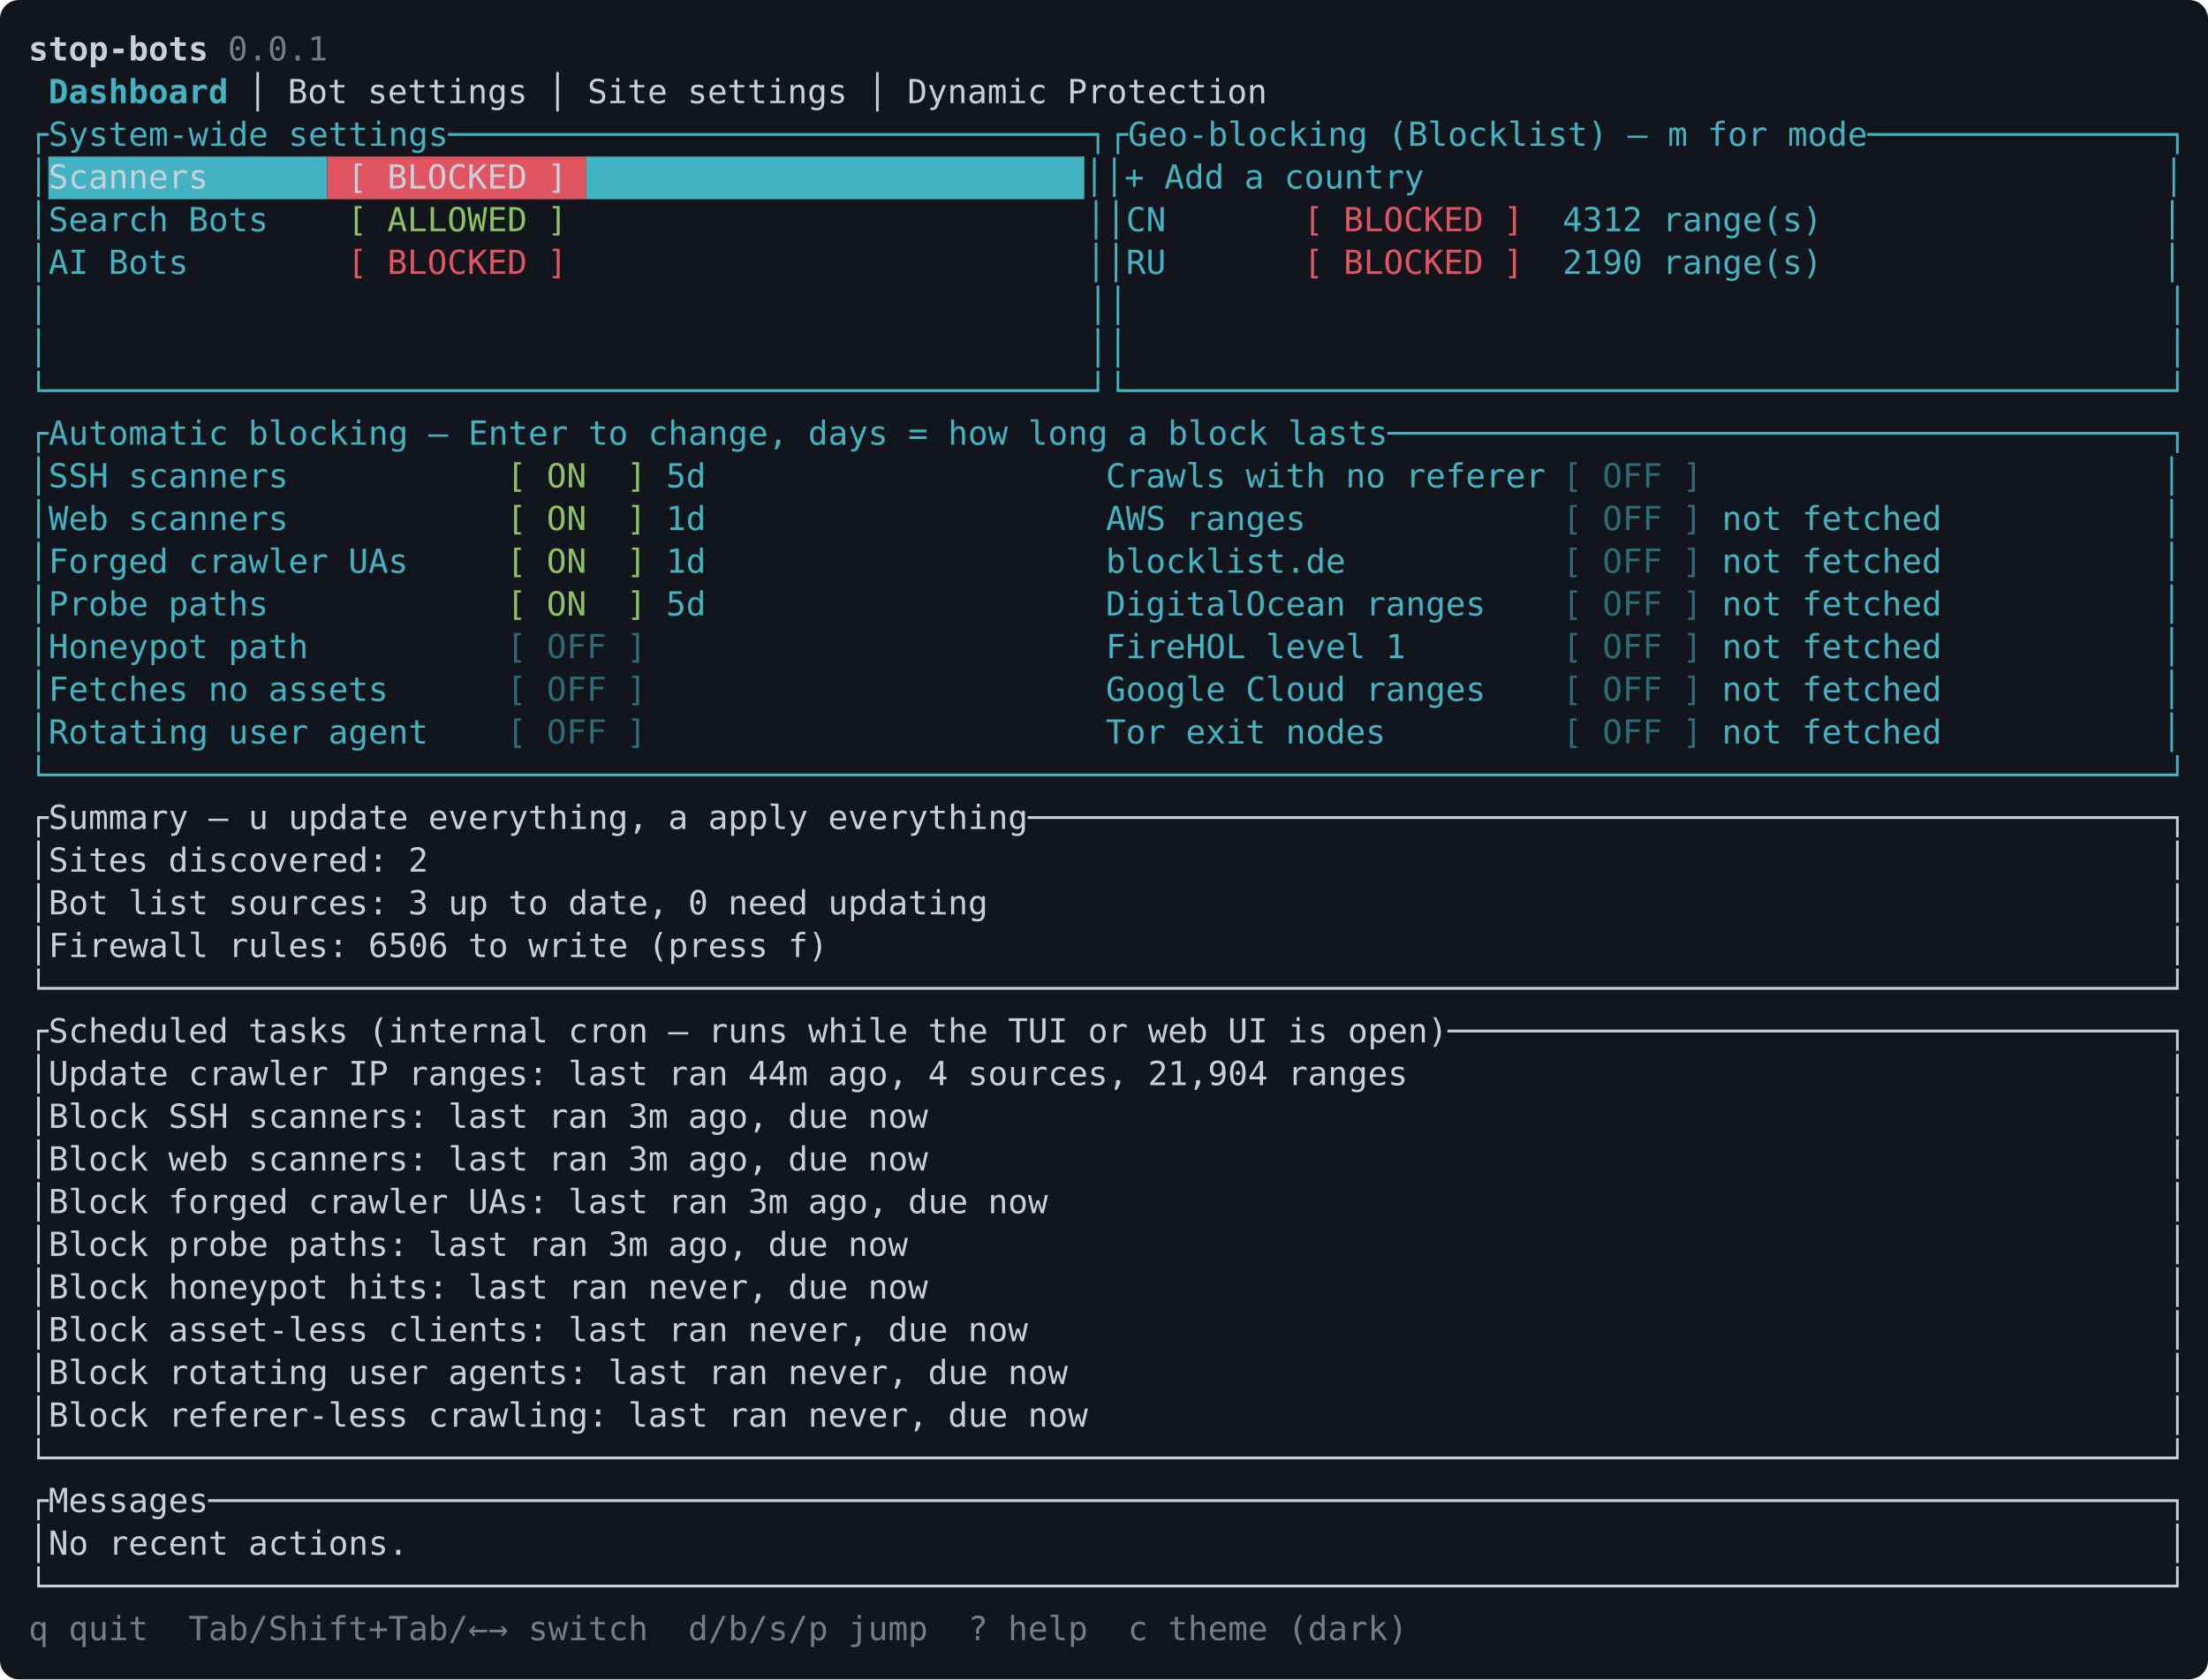
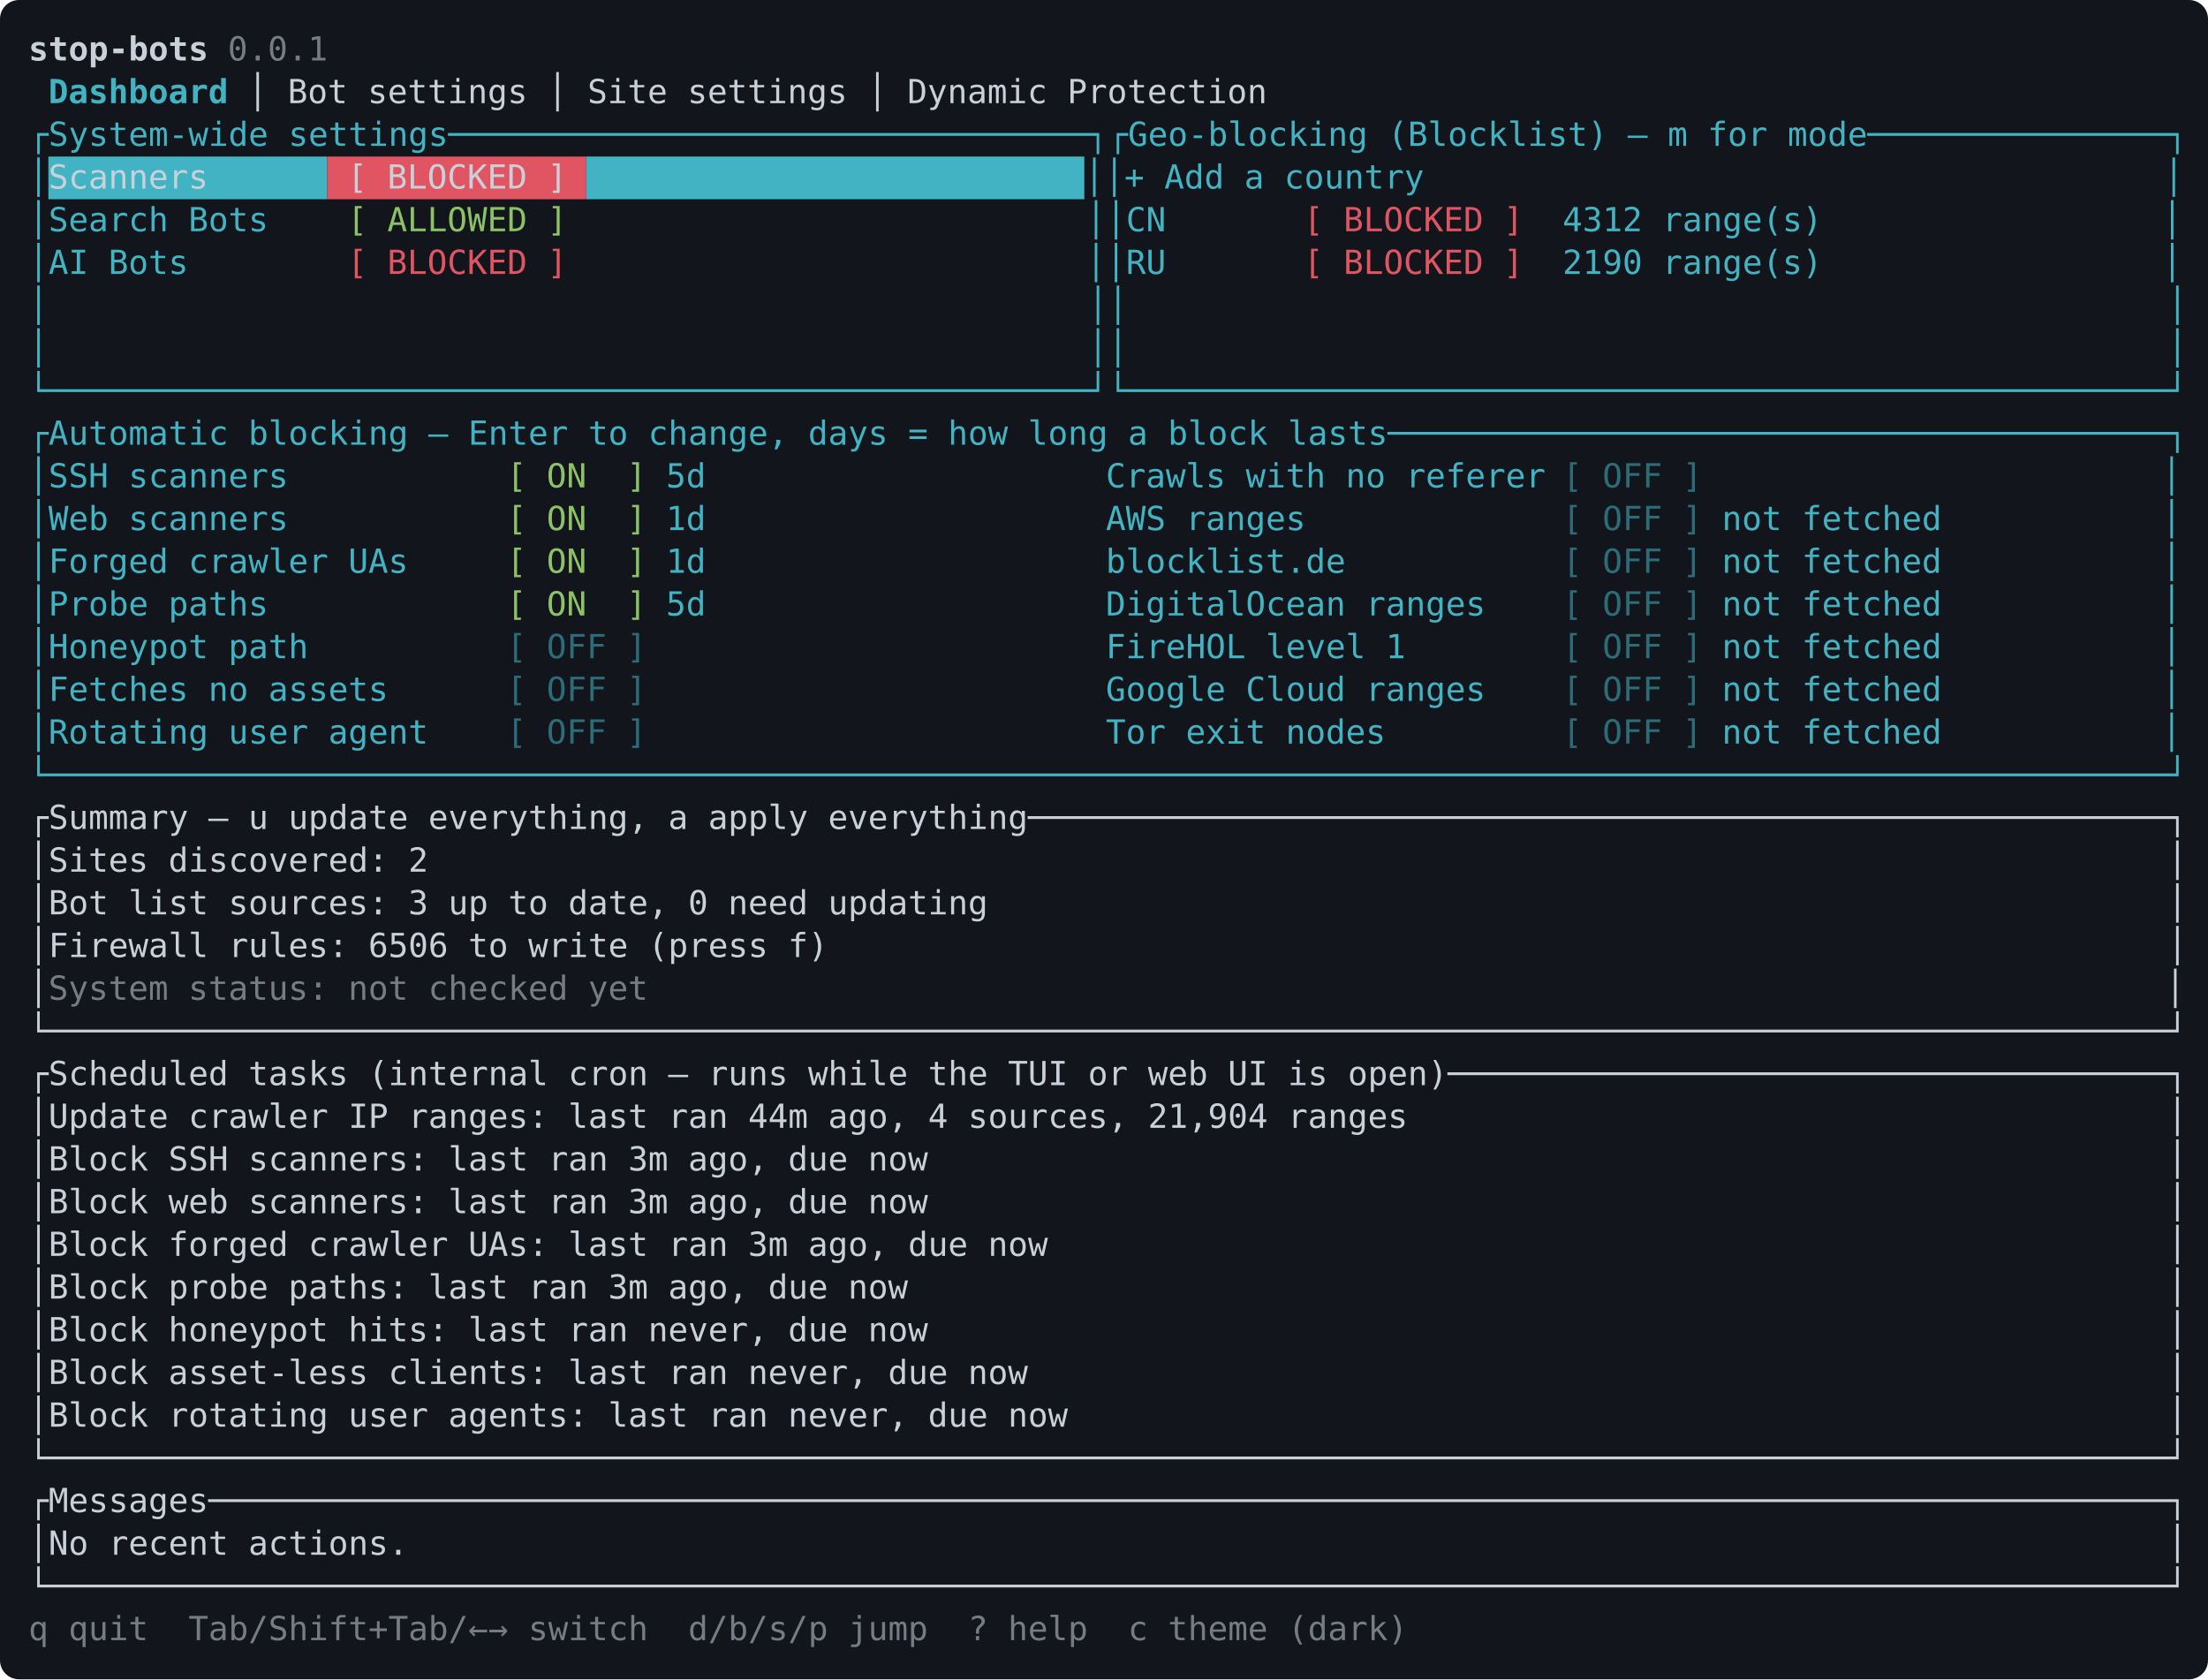
<svg xmlns="http://www.w3.org/2000/svg" viewBox="0 0 931 708" width="931" height="708" font-family="ui-monospace,SFMono-Regular,Menlo,Consolas,'DejaVu Sans Mono',monospace" font-size="14">
  <rect width="100%" height="100%" rx="8" fill="#12161c" />
  <rect x="20.4" y="66.0" width="117.6" height="18.0" fill="#42b3c2" />
  <rect x="138.0" y="66.0" width="109.2" height="18.0" fill="#e05561" />
  <rect x="247.2" y="66.0" width="210.0" height="18.0" fill="#42b3c2" />
  <text x="12.0" y="25.5" fill="#c8d0da" textLength="75.6" lengthAdjust="spacingAndGlyphs" xml:space="preserve" font-weight="bold">stop-bots</text>
  <text x="87.6" y="25.5" fill="#c8d0da" textLength="50.4" lengthAdjust="spacingAndGlyphs" xml:space="preserve" opacity="0.55"> 0.0.1</text>
  <text x="20.4" y="43.5" fill="#42b3c2" textLength="75.6" lengthAdjust="spacingAndGlyphs" xml:space="preserve" font-weight="bold">Dashboard</text>
  <text x="96.0" y="43.5" fill="#c8d0da" textLength="823.2" lengthAdjust="spacingAndGlyphs" xml:space="preserve"> │ Bot settings │ Site settings │ Dynamic Protection                                              </text>
  <text x="12.0" y="61.5" fill="#42b3c2" textLength="907.2" lengthAdjust="spacingAndGlyphs" xml:space="preserve">┌System-wide settings────────────────────────────────┐┌Geo-blocking (Blocklist) — m for mode───────────────┐</text>
  <text x="12.0" y="79.5" fill="#42b3c2" textLength="8.4" lengthAdjust="spacingAndGlyphs" xml:space="preserve">│</text>
  <text x="20.4" y="79.5" fill="#c8d0da" textLength="117.6" lengthAdjust="spacingAndGlyphs" xml:space="preserve">Scanners      </text>
  <text x="138.0" y="79.5" fill="#c8d0da" textLength="109.2" lengthAdjust="spacingAndGlyphs" xml:space="preserve"> [ BLOCKED ] </text>
  <text x="457.2" y="79.5" fill="#42b3c2" textLength="462.0" lengthAdjust="spacingAndGlyphs" xml:space="preserve">││+ Add a country                                     │</text>
  <text x="12.0" y="97.5" fill="#42b3c2" textLength="126.0" lengthAdjust="spacingAndGlyphs" xml:space="preserve">│Search Bots   </text>
  <text x="138.0" y="97.5" fill="#8cc265" textLength="109.2" lengthAdjust="spacingAndGlyphs" xml:space="preserve"> [ ALLOWED ] </text>
  <text x="247.2" y="97.5" fill="#42b3c2" textLength="294.0" lengthAdjust="spacingAndGlyphs" xml:space="preserve">                         ││CN      </text>
  <text x="541.2" y="97.5" fill="#e05561" textLength="109.2" lengthAdjust="spacingAndGlyphs" xml:space="preserve"> [ BLOCKED ] </text>
  <text x="650.4" y="97.5" fill="#42b3c2" textLength="268.8" lengthAdjust="spacingAndGlyphs" xml:space="preserve"> 4312 range(s)                 │</text>
  <text x="12.0" y="115.5" fill="#42b3c2" textLength="126.0" lengthAdjust="spacingAndGlyphs" xml:space="preserve">│AI Bots       </text>
  <text x="138.0" y="115.5" fill="#e05561" textLength="109.2" lengthAdjust="spacingAndGlyphs" xml:space="preserve"> [ BLOCKED ] </text>
  <text x="247.2" y="115.5" fill="#42b3c2" textLength="294.0" lengthAdjust="spacingAndGlyphs" xml:space="preserve">                         ││RU      </text>
  <text x="541.2" y="115.5" fill="#e05561" textLength="109.2" lengthAdjust="spacingAndGlyphs" xml:space="preserve"> [ BLOCKED ] </text>
  <text x="650.4" y="115.5" fill="#42b3c2" textLength="268.8" lengthAdjust="spacingAndGlyphs" xml:space="preserve"> 2190 range(s)                 │</text>
  <text x="12.0" y="133.5" fill="#42b3c2" textLength="907.2" lengthAdjust="spacingAndGlyphs" xml:space="preserve">│                                                    ││                                                    │</text>
  <text x="12.0" y="151.5" fill="#42b3c2" textLength="907.2" lengthAdjust="spacingAndGlyphs" xml:space="preserve">│                                                    ││                                                    │</text>
  <text x="12.0" y="169.5" fill="#42b3c2" textLength="907.2" lengthAdjust="spacingAndGlyphs" xml:space="preserve">└────────────────────────────────────────────────────┘└────────────────────────────────────────────────────┘</text>
  <text x="12.0" y="187.5" fill="#42b3c2" textLength="907.2" lengthAdjust="spacingAndGlyphs" xml:space="preserve">┌Automatic blocking — Enter to change, days = how long a block lasts───────────────────────────────────────┐</text>
  <text x="12.0" y="205.5" fill="#42b3c2" textLength="201.6" lengthAdjust="spacingAndGlyphs" xml:space="preserve">│SSH scanners           </text>
  <text x="213.6" y="205.5" fill="#8cc265" textLength="58.8" lengthAdjust="spacingAndGlyphs" xml:space="preserve">[ ON  ]</text>
  <text x="272.4" y="205.5" fill="#42b3c2" textLength="386.4" lengthAdjust="spacingAndGlyphs" xml:space="preserve"> 5d                    Crawls with no referer </text>
  <text x="658.8" y="205.5" fill="#42b3c2" textLength="58.8" lengthAdjust="spacingAndGlyphs" xml:space="preserve" opacity="0.55">[ OFF ]</text>
  <text x="717.6" y="205.5" fill="#42b3c2" textLength="201.6" lengthAdjust="spacingAndGlyphs" xml:space="preserve">                       │</text>
  <text x="12.0" y="223.5" fill="#42b3c2" textLength="201.6" lengthAdjust="spacingAndGlyphs" xml:space="preserve">│Web scanners           </text>
  <text x="213.6" y="223.5" fill="#8cc265" textLength="58.8" lengthAdjust="spacingAndGlyphs" xml:space="preserve">[ ON  ]</text>
  <text x="272.4" y="223.5" fill="#42b3c2" textLength="386.4" lengthAdjust="spacingAndGlyphs" xml:space="preserve"> 1d                    AWS ranges             </text>
  <text x="658.8" y="223.5" fill="#42b3c2" textLength="58.8" lengthAdjust="spacingAndGlyphs" xml:space="preserve" opacity="0.55">[ OFF ]</text>
  <text x="717.6" y="223.5" fill="#42b3c2" textLength="201.6" lengthAdjust="spacingAndGlyphs" xml:space="preserve"> not fetched           │</text>
  <text x="12.0" y="241.5" fill="#42b3c2" textLength="201.6" lengthAdjust="spacingAndGlyphs" xml:space="preserve">│Forged crawler UAs     </text>
  <text x="213.6" y="241.5" fill="#8cc265" textLength="58.8" lengthAdjust="spacingAndGlyphs" xml:space="preserve">[ ON  ]</text>
  <text x="272.4" y="241.5" fill="#42b3c2" textLength="386.4" lengthAdjust="spacingAndGlyphs" xml:space="preserve"> 1d                    blocklist.de           </text>
  <text x="658.8" y="241.5" fill="#42b3c2" textLength="58.8" lengthAdjust="spacingAndGlyphs" xml:space="preserve" opacity="0.55">[ OFF ]</text>
  <text x="717.6" y="241.5" fill="#42b3c2" textLength="201.6" lengthAdjust="spacingAndGlyphs" xml:space="preserve"> not fetched           │</text>
  <text x="12.0" y="259.5" fill="#42b3c2" textLength="201.6" lengthAdjust="spacingAndGlyphs" xml:space="preserve">│Probe paths            </text>
  <text x="213.6" y="259.5" fill="#8cc265" textLength="58.8" lengthAdjust="spacingAndGlyphs" xml:space="preserve">[ ON  ]</text>
  <text x="272.4" y="259.5" fill="#42b3c2" textLength="386.4" lengthAdjust="spacingAndGlyphs" xml:space="preserve"> 5d                    DigitalOcean ranges    </text>
  <text x="658.8" y="259.5" fill="#42b3c2" textLength="58.8" lengthAdjust="spacingAndGlyphs" xml:space="preserve" opacity="0.55">[ OFF ]</text>
  <text x="717.6" y="259.5" fill="#42b3c2" textLength="201.6" lengthAdjust="spacingAndGlyphs" xml:space="preserve"> not fetched           │</text>
  <text x="12.0" y="277.5" fill="#42b3c2" textLength="201.6" lengthAdjust="spacingAndGlyphs" xml:space="preserve">│Honeypot path          </text>
  <text x="213.6" y="277.5" fill="#42b3c2" textLength="58.8" lengthAdjust="spacingAndGlyphs" xml:space="preserve" opacity="0.55">[ OFF ]</text>
  <text x="272.4" y="277.5" fill="#42b3c2" textLength="386.4" lengthAdjust="spacingAndGlyphs" xml:space="preserve">                       FireHOL level 1        </text>
  <text x="658.8" y="277.5" fill="#42b3c2" textLength="58.8" lengthAdjust="spacingAndGlyphs" xml:space="preserve" opacity="0.55">[ OFF ]</text>
  <text x="717.6" y="277.5" fill="#42b3c2" textLength="201.6" lengthAdjust="spacingAndGlyphs" xml:space="preserve"> not fetched           │</text>
  <text x="12.0" y="295.5" fill="#42b3c2" textLength="201.6" lengthAdjust="spacingAndGlyphs" xml:space="preserve">│Fetches no assets      </text>
  <text x="213.6" y="295.5" fill="#42b3c2" textLength="58.8" lengthAdjust="spacingAndGlyphs" xml:space="preserve" opacity="0.55">[ OFF ]</text>
  <text x="272.4" y="295.5" fill="#42b3c2" textLength="386.4" lengthAdjust="spacingAndGlyphs" xml:space="preserve">                       Google Cloud ranges    </text>
  <text x="658.8" y="295.5" fill="#42b3c2" textLength="58.8" lengthAdjust="spacingAndGlyphs" xml:space="preserve" opacity="0.55">[ OFF ]</text>
  <text x="717.6" y="295.5" fill="#42b3c2" textLength="201.6" lengthAdjust="spacingAndGlyphs" xml:space="preserve"> not fetched           │</text>
  <text x="12.0" y="313.5" fill="#42b3c2" textLength="201.6" lengthAdjust="spacingAndGlyphs" xml:space="preserve">│Rotating user agent    </text>
  <text x="213.6" y="313.5" fill="#42b3c2" textLength="58.8" lengthAdjust="spacingAndGlyphs" xml:space="preserve" opacity="0.55">[ OFF ]</text>
  <text x="272.4" y="313.5" fill="#42b3c2" textLength="386.4" lengthAdjust="spacingAndGlyphs" xml:space="preserve">                       Tor exit nodes         </text>
  <text x="658.8" y="313.5" fill="#42b3c2" textLength="58.8" lengthAdjust="spacingAndGlyphs" xml:space="preserve" opacity="0.55">[ OFF ]</text>
  <text x="717.6" y="313.5" fill="#42b3c2" textLength="201.6" lengthAdjust="spacingAndGlyphs" xml:space="preserve"> not fetched           │</text>
  <text x="12.0" y="331.5" fill="#42b3c2" textLength="907.2" lengthAdjust="spacingAndGlyphs" xml:space="preserve">└──────────────────────────────────────────────────────────────────────────────────────────────────────────┘</text>
  <text x="12.0" y="349.5" fill="#c8d0da" textLength="907.2" lengthAdjust="spacingAndGlyphs" xml:space="preserve">┌Summary — u update everything, a apply everything─────────────────────────────────────────────────────────┐</text>
  <text x="12.0" y="367.5" fill="#c8d0da" textLength="907.2" lengthAdjust="spacingAndGlyphs" xml:space="preserve">│Sites discovered: 2                                                                                       │</text>
  <text x="12.0" y="385.5" fill="#c8d0da" textLength="907.2" lengthAdjust="spacingAndGlyphs" xml:space="preserve">│Bot list sources: 3 up to date, 0 need updating                                                           │</text>
  <text x="12.0" y="403.5" fill="#c8d0da" textLength="907.2" lengthAdjust="spacingAndGlyphs" xml:space="preserve">│Firewall rules: 6506 to write (press f)                                                                   │</text>
-   <text x="12.0" y="421.5" fill="#c8d0da" textLength="907.2" lengthAdjust="spacingAndGlyphs" xml:space="preserve">└──────────────────────────────────────────────────────────────────────────────────────────────────────────┘</text>
-   <text x="12.0" y="439.5" fill="#c8d0da" textLength="907.2" lengthAdjust="spacingAndGlyphs" xml:space="preserve">┌Scheduled tasks (internal cron — runs while the TUI or web UI is open)────────────────────────────────────┐</text>
-   <text x="12.0" y="457.5" fill="#c8d0da" textLength="907.2" lengthAdjust="spacingAndGlyphs" xml:space="preserve">│Update crawler IP ranges: last ran 44m ago, 4 sources, 21,904 ranges                                      │</text>
-   <text x="12.0" y="475.5" fill="#c8d0da" textLength="907.2" lengthAdjust="spacingAndGlyphs" xml:space="preserve">│Block SSH scanners: last ran 3m ago, due now                                                              │</text>
-   <text x="12.0" y="493.5" fill="#c8d0da" textLength="907.2" lengthAdjust="spacingAndGlyphs" xml:space="preserve">│Block web scanners: last ran 3m ago, due now                                                              │</text>
-   <text x="12.0" y="511.5" fill="#c8d0da" textLength="907.2" lengthAdjust="spacingAndGlyphs" xml:space="preserve">│Block forged crawler UAs: last ran 3m ago, due now                                                        │</text>
-   <text x="12.0" y="529.5" fill="#c8d0da" textLength="907.2" lengthAdjust="spacingAndGlyphs" xml:space="preserve">│Block probe paths: last ran 3m ago, due now                                                               │</text>
-   <text x="12.0" y="547.5" fill="#c8d0da" textLength="907.2" lengthAdjust="spacingAndGlyphs" xml:space="preserve">│Block honeypot hits: last ran never, due now                                                              │</text>
-   <text x="12.0" y="565.5" fill="#c8d0da" textLength="907.2" lengthAdjust="spacingAndGlyphs" xml:space="preserve">│Block asset-less clients: last ran never, due now                                                         │</text>
-   <text x="12.0" y="583.5" fill="#c8d0da" textLength="907.2" lengthAdjust="spacingAndGlyphs" xml:space="preserve">│Block rotating user agents: last ran never, due now                                                       │</text>
-   <text x="12.0" y="601.5" fill="#c8d0da" textLength="907.2" lengthAdjust="spacingAndGlyphs" xml:space="preserve">│Block referer-less crawling: last ran never, due now                                                      │</text>
+   <text x="12.0" y="421.5" fill="#c8d0da" textLength="8.4" lengthAdjust="spacingAndGlyphs" xml:space="preserve">│</text>
+   <text x="20.4" y="421.5" fill="#c8d0da" textLength="252.0" lengthAdjust="spacingAndGlyphs" xml:space="preserve" opacity="0.55">System status: not checked yet</text>
+   <text x="272.4" y="421.5" fill="#c8d0da" textLength="646.8" lengthAdjust="spacingAndGlyphs" xml:space="preserve">                                                                            │</text>
+   <text x="12.0" y="439.5" fill="#c8d0da" textLength="907.2" lengthAdjust="spacingAndGlyphs" xml:space="preserve">└──────────────────────────────────────────────────────────────────────────────────────────────────────────┘</text>
+   <text x="12.0" y="457.5" fill="#c8d0da" textLength="907.2" lengthAdjust="spacingAndGlyphs" xml:space="preserve">┌Scheduled tasks (internal cron — runs while the TUI or web UI is open)────────────────────────────────────┐</text>
+   <text x="12.0" y="475.5" fill="#c8d0da" textLength="907.2" lengthAdjust="spacingAndGlyphs" xml:space="preserve">│Update crawler IP ranges: last ran 44m ago, 4 sources, 21,904 ranges                                      │</text>
+   <text x="12.0" y="493.5" fill="#c8d0da" textLength="907.2" lengthAdjust="spacingAndGlyphs" xml:space="preserve">│Block SSH scanners: last ran 3m ago, due now                                                              │</text>
+   <text x="12.0" y="511.5" fill="#c8d0da" textLength="907.2" lengthAdjust="spacingAndGlyphs" xml:space="preserve">│Block web scanners: last ran 3m ago, due now                                                              │</text>
+   <text x="12.0" y="529.5" fill="#c8d0da" textLength="907.2" lengthAdjust="spacingAndGlyphs" xml:space="preserve">│Block forged crawler UAs: last ran 3m ago, due now                                                        │</text>
+   <text x="12.0" y="547.5" fill="#c8d0da" textLength="907.2" lengthAdjust="spacingAndGlyphs" xml:space="preserve">│Block probe paths: last ran 3m ago, due now                                                               │</text>
+   <text x="12.0" y="565.5" fill="#c8d0da" textLength="907.2" lengthAdjust="spacingAndGlyphs" xml:space="preserve">│Block honeypot hits: last ran never, due now                                                              │</text>
+   <text x="12.0" y="583.5" fill="#c8d0da" textLength="907.2" lengthAdjust="spacingAndGlyphs" xml:space="preserve">│Block asset-less clients: last ran never, due now                                                         │</text>
+   <text x="12.0" y="601.5" fill="#c8d0da" textLength="907.2" lengthAdjust="spacingAndGlyphs" xml:space="preserve">│Block rotating user agents: last ran never, due now                                                       │</text>
  <text x="12.0" y="619.5" fill="#c8d0da" textLength="907.2" lengthAdjust="spacingAndGlyphs" xml:space="preserve">└──────────────────────────────────────────────────────────────────────────────────────────────────────────┘</text>
  <text x="12.0" y="637.5" fill="#c8d0da" textLength="907.2" lengthAdjust="spacingAndGlyphs" xml:space="preserve">┌Messages──────────────────────────────────────────────────────────────────────────────────────────────────┐</text>
  <text x="12.0" y="655.5" fill="#c8d0da" textLength="907.2" lengthAdjust="spacingAndGlyphs" xml:space="preserve">│No recent actions.                                                                                        │</text>
  <text x="12.0" y="673.5" fill="#c8d0da" textLength="907.2" lengthAdjust="spacingAndGlyphs" xml:space="preserve">└──────────────────────────────────────────────────────────────────────────────────────────────────────────┘</text>
  <text x="12.0" y="691.5" fill="#c8d0da" textLength="907.2" lengthAdjust="spacingAndGlyphs" xml:space="preserve" opacity="0.55">q quit  Tab/Shift+Tab/←→ switch  d/b/s/p jump  ? help  c theme (dark)                                       </text>
</svg>
